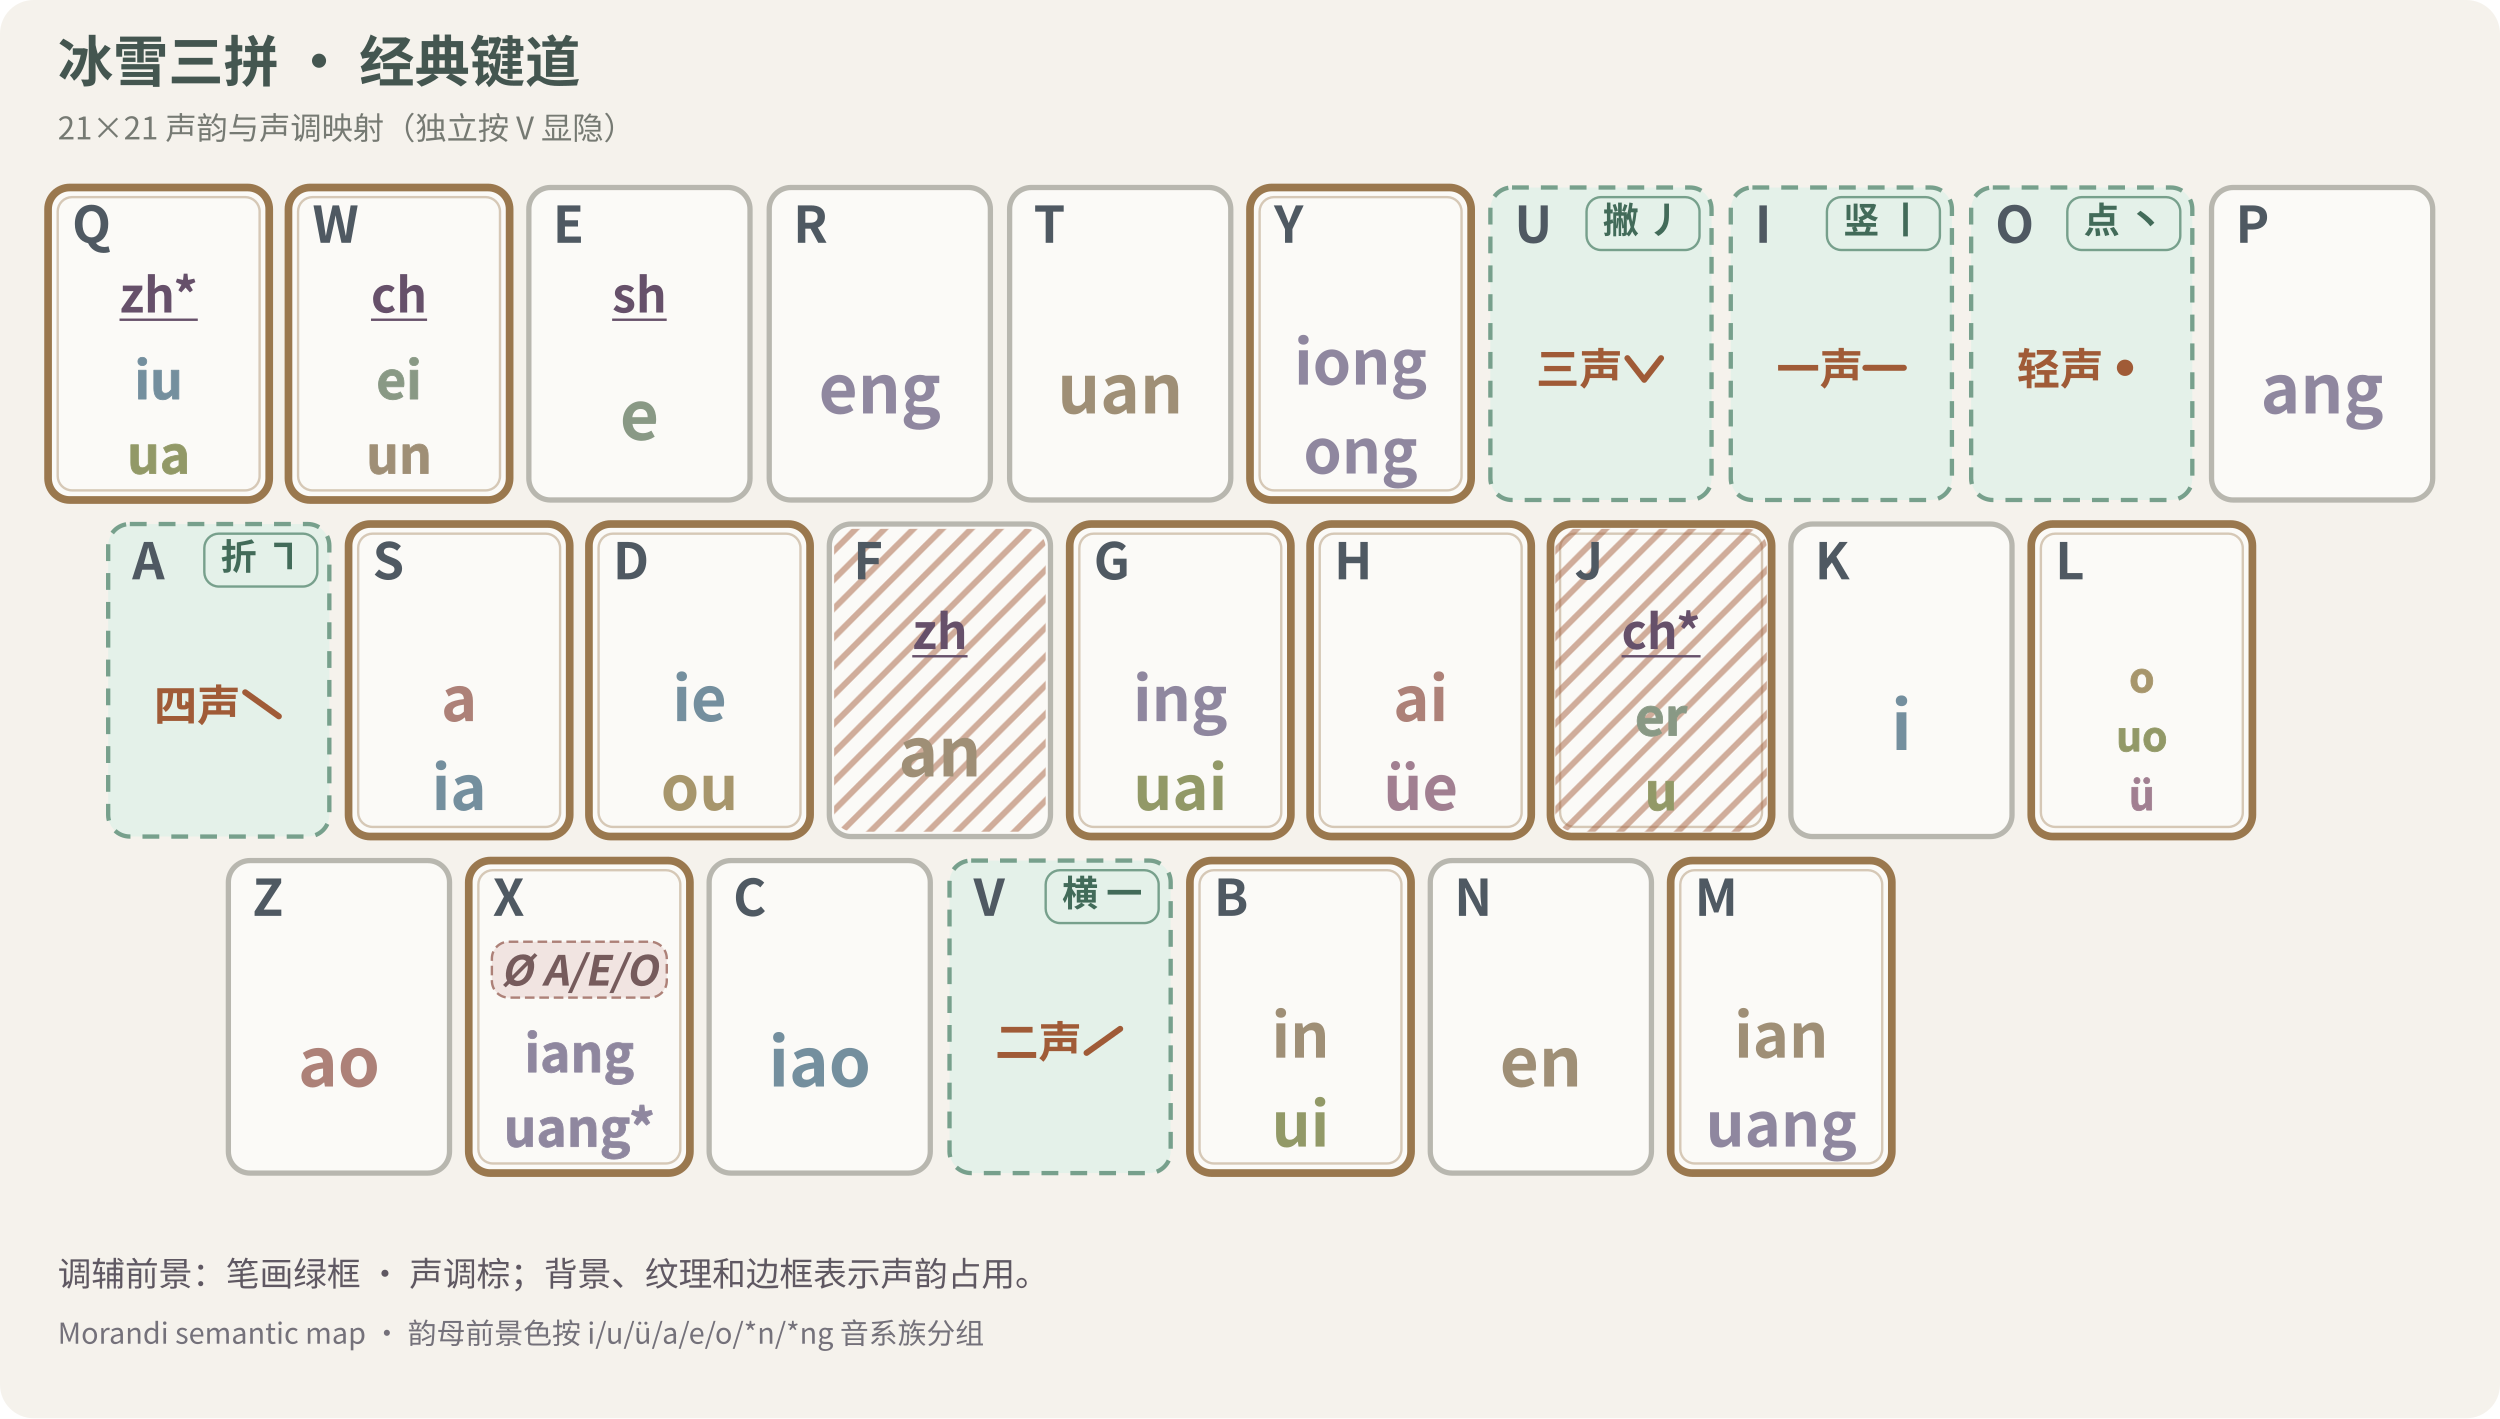
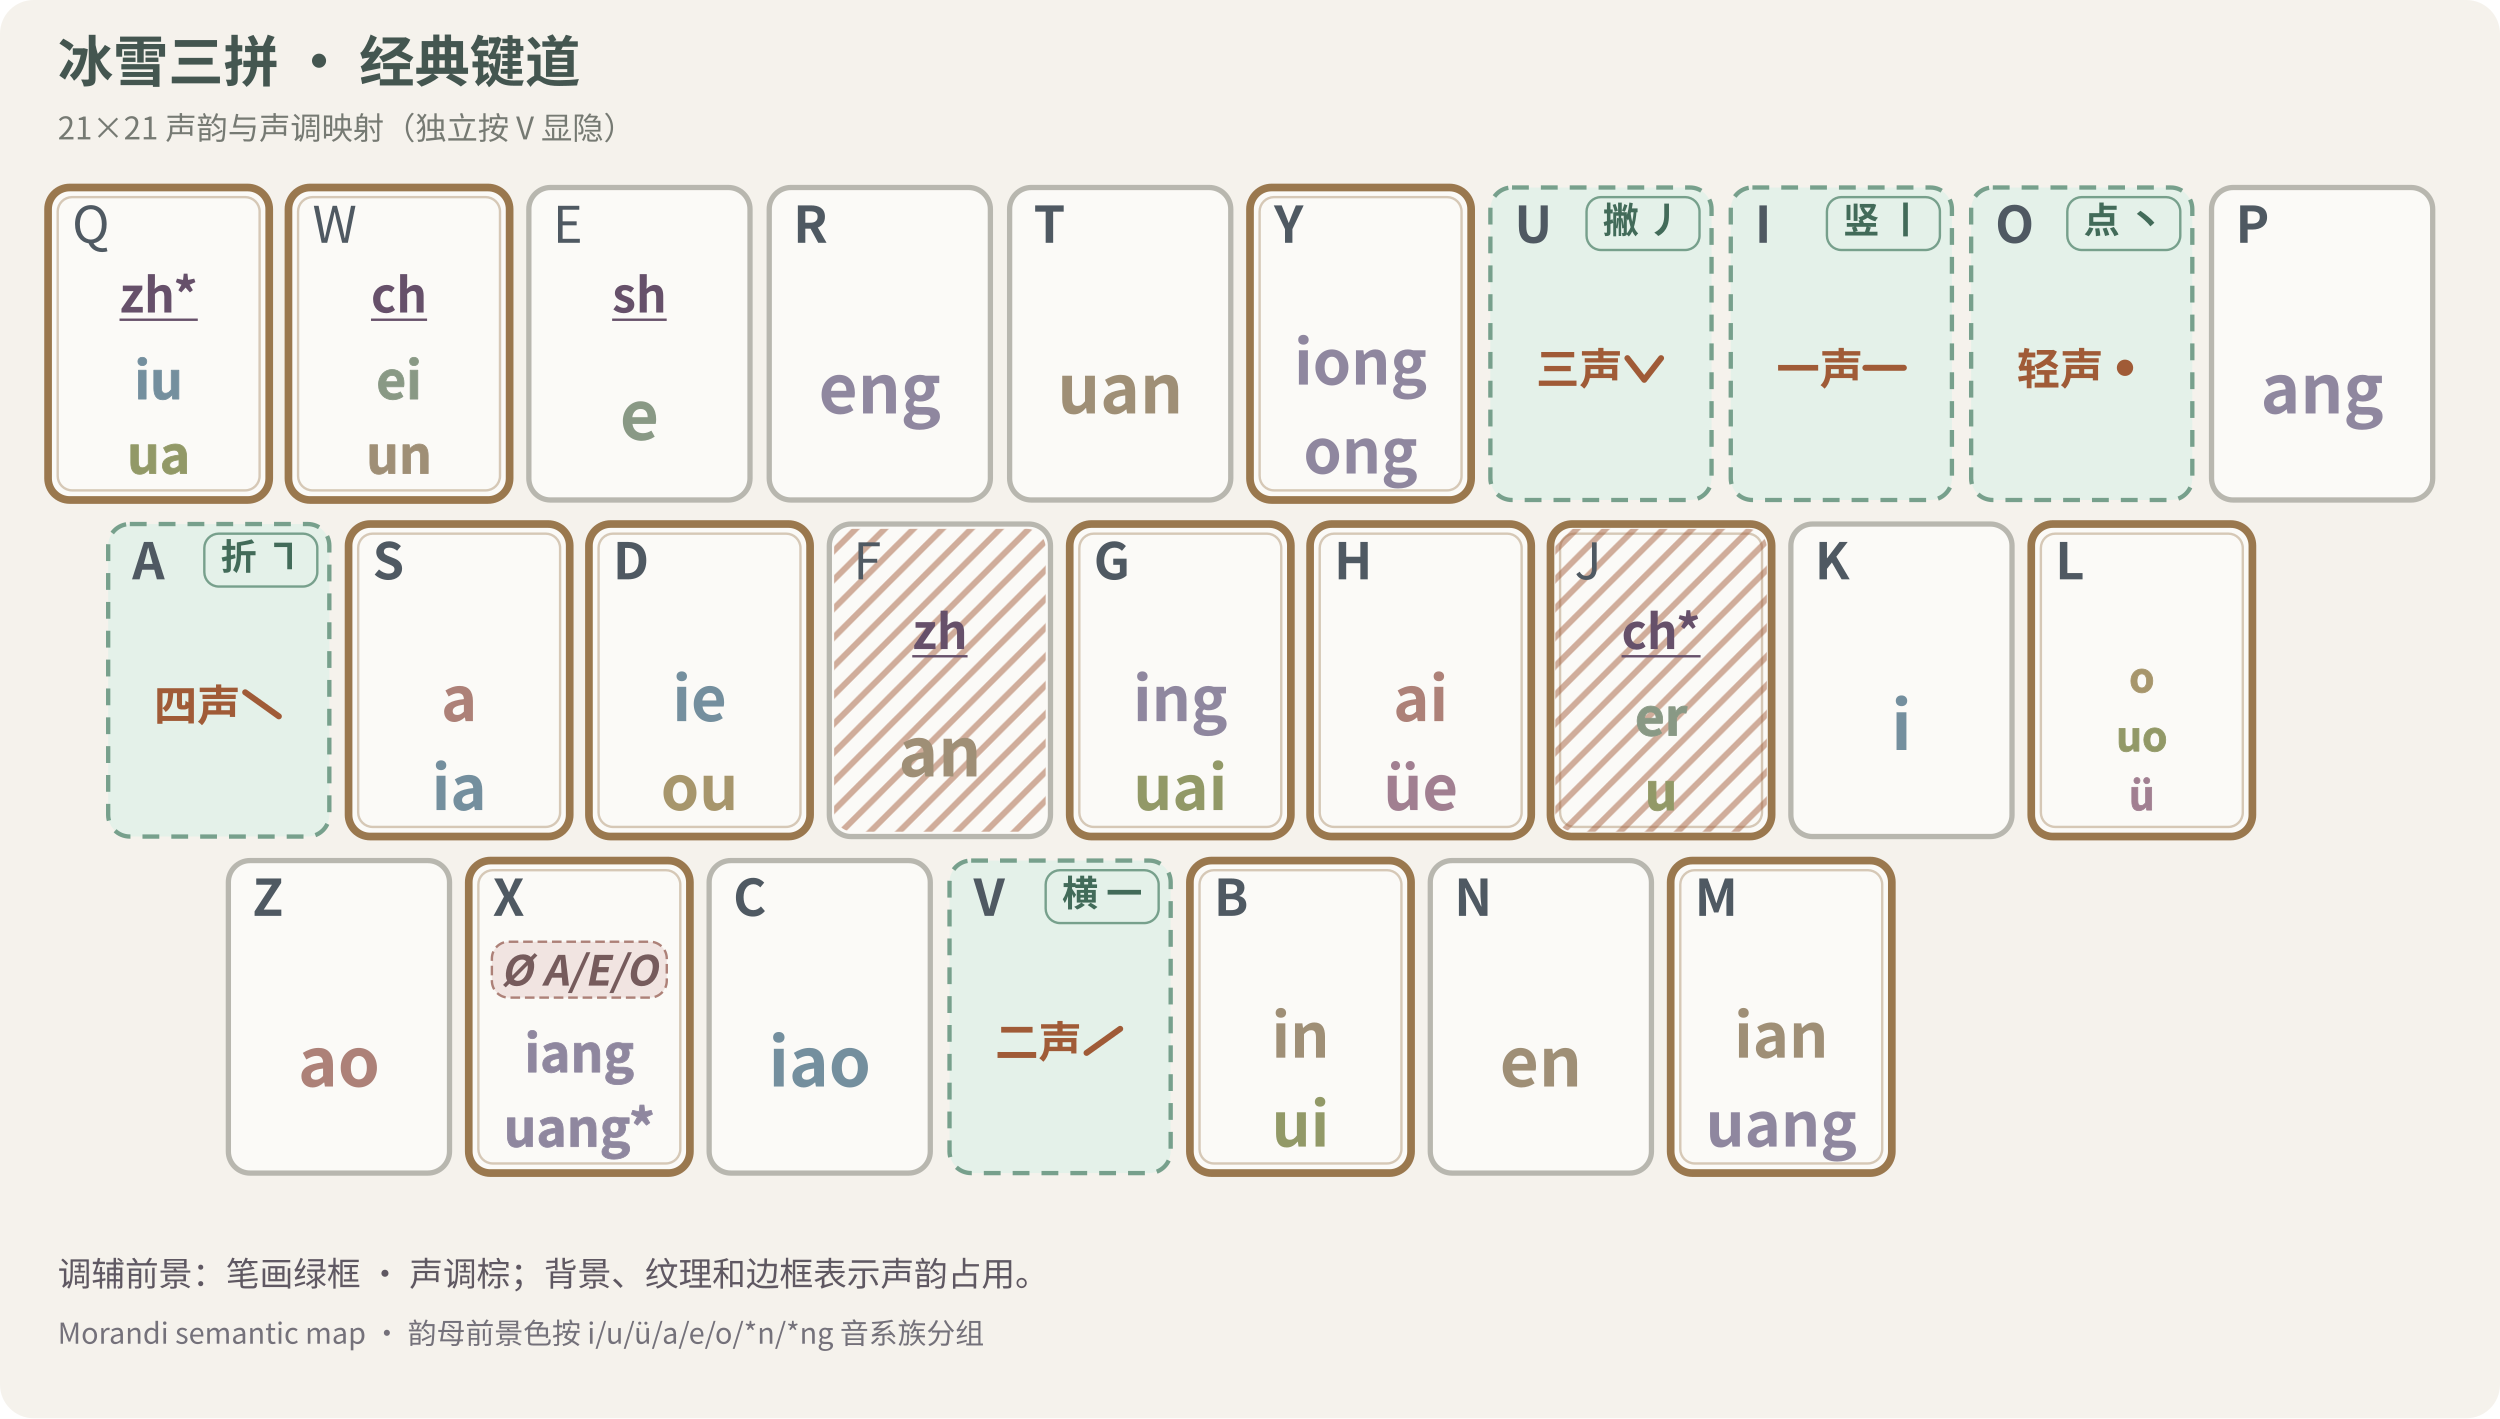
<svg xmlns="http://www.w3.org/2000/svg" class="keysvg nf4-keysvg" viewBox="0 0 1040 590" role="img" aria-labelledby="title desc">
  <defs>
    <pattern id="nf4-both" width="12" height="12" patternUnits="userSpaceOnUse">
      <rect width="12" height="12" fill="#fbfaf7" />
    </pattern>
    <pattern id="nf4-ionly" width="9" height="9" patternUnits="userSpaceOnUse">
      <rect width="9" height="9" fill="#e3eef4" />
      <path d="M2 0V9M7 0V9" stroke="#7399ad" stroke-opacity=".18" />
    </pattern>
    <pattern id="nf4-ronly" width="10" height="10" patternUnits="userSpaceOnUse">
      <rect width="10" height="10" fill="#f6ebd6" />
      <circle cx="3" cy="3" r="1.15" fill="#b39253" fill-opacity=".3" />
    </pattern>
    <pattern id="nf4-none" width="10" height="10" patternUnits="userSpaceOnUse">
      <rect width="10" height="10" fill="#eeece8" />
      <path d="M0 10L10 0" stroke="#aaa6a4" stroke-opacity=".14" />
    </pattern>
    <pattern id="nf4-multi" width="9" height="9" patternUnits="userSpaceOnUse">
      <rect width="9" height="9" fill="#f8efe2" />
      <path d="M-2 2L2-2M0 9L9 0M7 11L11 7" stroke="#9a784e" stroke-width="1.6" stroke-opacity=".27" />
    </pattern>
    <pattern id="nf4-anchor" width="12" height="12" patternUnits="userSpaceOnUse">
      <path d="M-3 3L3-3M0 12L12 0M9 15L15 9" stroke="#a05b37" stroke-width="2.5" stroke-opacity=".48" />
    </pattern>
  </defs>
  <rect width="1040" height="590" rx="14" fill="#f5f2ec" />
  <text x="24" y="34" font-family="Microsoft YaHei UI, Noto Sans CJK SC, sans-serif" font-size="23" fill="#445650" text-anchor="start" font-weight="760">冰雪三拼 · 经典键道</text>
  <text x="24" y="58" font-family="Microsoft YaHei UI, Noto Sans CJK SC, sans-serif" font-size="13" fill="#767a73" text-anchor="start" font-weight="500">21×21 声韵与声调映射（独立按 V 显隐）</text>
  <g data-key="Q" data-role="sound" data-multi="true">
    <clipPath id="snow_sanpin_classic-clip-0-0">
      <rect x="23" y="81" width="86" height="124" rx="7" />
    </clipPath>
    <rect x="20" y="78" width="92" height="130" rx="9" fill="#fbfaf7" stroke="#9a784e" stroke-width="3.2" />
    <rect x="24" y="82" width="84" height="122" rx="6" fill="none" stroke="#9a784e" stroke-opacity=".38" />
    <g clip-path="url(#snow_sanpin_classic-clip-0-0)">
-       <text x="30" y="101" font-family="Microsoft YaHei UI, Noto Sans CJK SC, sans-serif" font-size="21" fill="#4f5962" text-anchor="start" font-weight="800" data-key-label="true">Q</text>
+       <text x="30" y="101" font-family="Microsoft YaHei UI, Noto Sans CJK SC, sans-serif" font-size="21" fill="#4f5962" text-anchor="start" font-weight="500" data-key-label="true">Q</text>
      <text x="66" y="130" text-anchor="middle" font-family="Microsoft YaHei UI, Noto Sans CJK SC, sans-serif" font-size="20" font-weight="700" text-decoration="underline" fill="#66506a">zh*</text>
      <text x="66" y="166" font-family="Microsoft YaHei UI, Noto Sans CJK SC, sans-serif" font-size="21.39" fill="#748f9e" text-anchor="middle" font-weight="800" data-final="iu" paint-order="stroke" stroke="#748f9e" stroke-width="0.35" stroke-linejoin="round">iu</text>
      <text x="66" y="197" font-family="Microsoft YaHei UI, Noto Sans CJK SC, sans-serif" font-size="21.39" fill="#929967" text-anchor="middle" font-weight="800" data-final="ua" paint-order="stroke" stroke="#929967" stroke-width="0.35" stroke-linejoin="round">ua</text>
    </g>
  </g>
  <g data-key="W" data-role="sound" data-multi="true">
    <clipPath id="snow_sanpin_classic-clip-0-1">
      <rect x="123" y="81" width="86" height="124" rx="7" />
    </clipPath>
    <rect x="120" y="78" width="92" height="130" rx="9" fill="#fbfaf7" stroke="#9a784e" stroke-width="3.2" />
    <rect x="124" y="82" width="84" height="122" rx="6" fill="none" stroke="#9a784e" stroke-opacity=".38" />
    <g clip-path="url(#snow_sanpin_classic-clip-0-1)">
-       <text x="130" y="101" font-family="Microsoft YaHei UI, Noto Sans CJK SC, sans-serif" font-size="21" fill="#4f5962" text-anchor="start" font-weight="800" data-key-label="true">W</text>
+       <text x="130" y="101" font-family="Microsoft YaHei UI, Noto Sans CJK SC, sans-serif" font-size="21" fill="#4f5962" text-anchor="start" font-weight="500" data-key-label="true">W</text>
      <text x="166" y="130" text-anchor="middle" font-family="Microsoft YaHei UI, Noto Sans CJK SC, sans-serif" font-size="20" font-weight="700" text-decoration="underline" fill="#66506a">ch</text>
      <text x="166" y="166" font-family="Microsoft YaHei UI, Noto Sans CJK SC, sans-serif" font-size="21.39" fill="#899985" text-anchor="middle" font-weight="800" data-final="ei" paint-order="stroke" stroke="#899985" stroke-width="0.35" stroke-linejoin="round">ei</text>
      <text x="166" y="197" font-family="Microsoft YaHei UI, Noto Sans CJK SC, sans-serif" font-size="21.39" fill="#9f8f76" text-anchor="middle" font-weight="800" data-final="un" paint-order="stroke" stroke="#9f8f76" stroke-width="0.35" stroke-linejoin="round">un</text>
    </g>
  </g>
  <g data-key="E" data-role="sound">
    <clipPath id="snow_sanpin_classic-clip-0-2">
      <rect x="223" y="81" width="86" height="124" rx="7" />
    </clipPath>
    <rect x="220" y="78" width="92" height="130" rx="9" fill="#fbfaf7" stroke="#b8b7af" stroke-width="2.2" />
    <g clip-path="url(#snow_sanpin_classic-clip-0-2)">
-       <text x="230" y="101" font-family="Microsoft YaHei UI, Noto Sans CJK SC, sans-serif" font-size="21" fill="#4f5962" text-anchor="start" font-weight="800" data-key-label="true">E</text>
+       <text x="230" y="101" font-family="Microsoft YaHei UI, Noto Sans CJK SC, sans-serif" font-size="21" fill="#4f5962" text-anchor="start" font-weight="500" data-key-label="true">E</text>
      <text x="266" y="130" text-anchor="middle" font-family="Microsoft YaHei UI, Noto Sans CJK SC, sans-serif" font-size="20" font-weight="700" text-decoration="underline" fill="#66506a">sh</text>
      <text x="266" y="183" font-family="Microsoft YaHei UI, Noto Sans CJK SC, sans-serif" font-size="28" fill="#899985" text-anchor="middle" font-weight="600" data-final="e">e</text>
    </g>
  </g>
  <g data-key="R" data-role="sound">
    <clipPath id="snow_sanpin_classic-clip-0-3">
      <rect x="323" y="81" width="86" height="124" rx="7" />
    </clipPath>
    <rect x="320" y="78" width="92" height="130" rx="9" fill="#fbfaf7" stroke="#b8b7af" stroke-width="2.2" />
    <g clip-path="url(#snow_sanpin_classic-clip-0-3)">
      <text x="330" y="101" font-family="Microsoft YaHei UI, Noto Sans CJK SC, sans-serif" font-size="21" fill="#4f5962" text-anchor="start" font-weight="800" data-key-label="true">R</text>
      <text x="366" y="172" font-family="Microsoft YaHei UI, Noto Sans CJK SC, sans-serif" font-size="28" fill="#8f879f" text-anchor="middle" font-weight="600" data-final="eng">eng</text>
    </g>
  </g>
  <g data-key="T" data-role="sound">
    <clipPath id="snow_sanpin_classic-clip-0-4">
      <rect x="423" y="81" width="86" height="124" rx="7" />
    </clipPath>
    <rect x="420" y="78" width="92" height="130" rx="9" fill="#fbfaf7" stroke="#b8b7af" stroke-width="2.2" />
    <g clip-path="url(#snow_sanpin_classic-clip-0-4)">
      <text x="430" y="101" font-family="Microsoft YaHei UI, Noto Sans CJK SC, sans-serif" font-size="21" fill="#4f5962" text-anchor="start" font-weight="800" data-key-label="true">T</text>
      <text x="466" y="172" font-family="Microsoft YaHei UI, Noto Sans CJK SC, sans-serif" font-size="28" fill="#9f8f76" text-anchor="middle" font-weight="600" data-final="uan">uan</text>
    </g>
  </g>
  <g data-key="Y" data-role="sound" data-multi="true">
    <clipPath id="snow_sanpin_classic-clip-0-5">
      <rect x="523" y="81" width="86" height="124" rx="7" />
    </clipPath>
    <rect x="520" y="78" width="92" height="130" rx="9" fill="#fbfaf7" stroke="#9a784e" stroke-width="3.2" />
    <rect x="524" y="82" width="84" height="122" rx="6" fill="none" stroke="#9a784e" stroke-opacity=".38" />
    <g clip-path="url(#snow_sanpin_classic-clip-0-5)">
      <text x="530" y="101" font-family="Microsoft YaHei UI, Noto Sans CJK SC, sans-serif" font-size="21" fill="#4f5962" text-anchor="start" font-weight="800" data-key-label="true">Y</text>
      <text x="566" y="160" font-family="Microsoft YaHei UI, Noto Sans CJK SC, sans-serif" font-size="25.53" fill="#8f879f" text-anchor="middle" font-weight="600" data-final="iong">iong</text>
      <text x="566" y="197" font-family="Microsoft YaHei UI, Noto Sans CJK SC, sans-serif" font-size="25.53" fill="#8f879f" text-anchor="middle" font-weight="600" data-final="ong">ong</text>
    </g>
  </g>
  <g data-key="U" data-role="auxiliary-only">
    <clipPath id="snow_sanpin_classic-clip-0-6">
      <rect x="623" y="81" width="86" height="124" rx="7" />
    </clipPath>
    <rect x="620" y="78" width="92" height="130" rx="9" fill="#e4f1e9" stroke="#77a08c" stroke-width="1.8" stroke-dasharray="7 5" />
    <g clip-path="url(#snow_sanpin_classic-clip-0-6)">
      <text x="630" y="101" font-family="Microsoft YaHei UI, Noto Sans CJK SC, sans-serif" font-size="21" fill="#4f5962" text-anchor="start" font-weight="800" data-key-label="true">U</text>
      <g data-aux-badge="stroke">
        <rect x="660" y="82" width="47" height="22" rx="6" fill="#e4f1e9" stroke="#77a08c" />
        <text x="683.5" y="97" font-family="Microsoft YaHei UI, Noto Sans CJK SC, sans-serif" font-size="15" fill="#426b59" text-anchor="middle" font-weight="750" data-aux-kind="stroke">撇 丿</text>
      </g>
      <text x="657" y="160" font-family="LXGW WenKai GB, LXGW WenKai, Kaiti SC, STKaiti, KaiTi, AR PL KaitiM GB, serif" font-size="18" fill="#a05b37" text-anchor="middle" font-weight="800" data-aux-kind="tone">三声</text>
      <g transform="translate(684 153)" data-aux-mark="tone" data-tone-mark="ˇ" data-mark-x="684" data-mark-y="153" data-mark-size="18" fill="none" stroke="#a05b37" stroke-width="2.5" stroke-linecap="round" stroke-linejoin="round">
        <path d="M-7-4L0 5L7-4" />
      </g>
    </g>
  </g>
  <g data-key="I" data-role="auxiliary-only">
    <clipPath id="snow_sanpin_classic-clip-0-7">
      <rect x="723" y="81" width="86" height="124" rx="7" />
    </clipPath>
    <rect x="720" y="78" width="92" height="130" rx="9" fill="#e4f1e9" stroke="#77a08c" stroke-width="1.8" stroke-dasharray="7 5" />
    <g clip-path="url(#snow_sanpin_classic-clip-0-7)">
      <text x="730" y="101" font-family="Microsoft YaHei UI, Noto Sans CJK SC, sans-serif" font-size="21" fill="#4f5962" text-anchor="start" font-weight="800" data-key-label="true">I</text>
      <g data-aux-badge="stroke">
        <rect x="760" y="82" width="47" height="22" rx="6" fill="#e4f1e9" stroke="#77a08c" />
        <text x="783.5" y="97" font-family="Microsoft YaHei UI, Noto Sans CJK SC, sans-serif" font-size="15" fill="#426b59" text-anchor="middle" font-weight="750" data-aux-kind="stroke">竖 丨</text>
      </g>
      <text x="757" y="160" font-family="LXGW WenKai GB, LXGW WenKai, Kaiti SC, STKaiti, KaiTi, AR PL KaitiM GB, serif" font-size="18" fill="#a05b37" text-anchor="middle" font-weight="800" data-aux-kind="tone">一声</text>
      <g transform="translate(784 153)" data-aux-mark="tone" data-tone-mark="ˉ" data-mark-x="784" data-mark-y="153" data-mark-size="18" fill="none" stroke="#a05b37" stroke-width="2.5" stroke-linecap="round" stroke-linejoin="round">
        <path d="M-8 0H8" />
      </g>
    </g>
  </g>
  <g data-key="O" data-role="auxiliary-only">
    <clipPath id="snow_sanpin_classic-clip-0-8">
      <rect x="823" y="81" width="86" height="124" rx="7" />
    </clipPath>
    <rect x="820" y="78" width="92" height="130" rx="9" fill="#e4f1e9" stroke="#77a08c" stroke-width="1.8" stroke-dasharray="7 5" />
    <g clip-path="url(#snow_sanpin_classic-clip-0-8)">
      <text x="830" y="101" font-family="Microsoft YaHei UI, Noto Sans CJK SC, sans-serif" font-size="21" fill="#4f5962" text-anchor="start" font-weight="800" data-key-label="true">O</text>
      <g data-aux-badge="stroke">
        <rect x="860" y="82" width="47" height="22" rx="6" fill="#e4f1e9" stroke="#77a08c" />
        <text x="883.5" y="97" font-family="Microsoft YaHei UI, Noto Sans CJK SC, sans-serif" font-size="15" fill="#426b59" text-anchor="middle" font-weight="750" data-aux-kind="stroke">点 丶</text>
      </g>
      <text x="857" y="160" font-family="LXGW WenKai GB, LXGW WenKai, Kaiti SC, STKaiti, KaiTi, AR PL KaitiM GB, serif" font-size="18" fill="#a05b37" text-anchor="middle" font-weight="800" data-aux-kind="tone">轻声</text>
      <g transform="translate(884 153)" data-aux-mark="tone" data-tone-mark="·" data-mark-x="884" data-mark-y="153" data-mark-size="18" fill="none" stroke="#a05b37" stroke-width="2.5" stroke-linecap="round" stroke-linejoin="round">
        <circle cx="0" cy="0" r="3.4" fill="#a05b37" stroke="none" />
      </g>
    </g>
  </g>
  <g data-key="P" data-role="sound">
    <clipPath id="snow_sanpin_classic-clip-0-9">
      <rect x="923" y="81" width="86" height="124" rx="7" />
    </clipPath>
    <rect x="920" y="78" width="92" height="130" rx="9" fill="#fbfaf7" stroke="#b8b7af" stroke-width="2.2" />
    <g clip-path="url(#snow_sanpin_classic-clip-0-9)">
      <text x="930" y="101" font-family="Microsoft YaHei UI, Noto Sans CJK SC, sans-serif" font-size="21" fill="#4f5962" text-anchor="start" font-weight="800" data-key-label="true">P</text>
      <text x="966" y="172" font-family="Microsoft YaHei UI, Noto Sans CJK SC, sans-serif" font-size="28" fill="#8f879f" text-anchor="middle" font-weight="600" data-final="ang">ang</text>
    </g>
  </g>
  <g data-key="A" data-role="auxiliary-only">
    <clipPath id="snow_sanpin_classic-clip-1-0">
      <rect x="48" y="221" width="86" height="124" rx="7" />
    </clipPath>
    <rect x="45" y="218" width="92" height="130" rx="9" fill="#e4f1e9" stroke="#77a08c" stroke-width="1.8" stroke-dasharray="7 5" />
    <g clip-path="url(#snow_sanpin_classic-clip-1-0)">
      <text x="55" y="241" font-family="Microsoft YaHei UI, Noto Sans CJK SC, sans-serif" font-size="21" fill="#4f5962" text-anchor="start" font-weight="800" data-key-label="true">A</text>
      <g data-aux-badge="stroke">
        <rect x="85" y="222" width="47" height="22" rx="6" fill="#e4f1e9" stroke="#77a08c" />
        <text x="108.5" y="237" font-family="Microsoft YaHei UI, Noto Sans CJK SC, sans-serif" font-size="15" fill="#426b59" text-anchor="middle" font-weight="750" data-aux-kind="stroke">折 ㇕</text>
      </g>
      <text x="82" y="300" font-family="LXGW WenKai GB, LXGW WenKai, Kaiti SC, STKaiti, KaiTi, AR PL KaitiM GB, serif" font-size="18" fill="#a05b37" text-anchor="middle" font-weight="800" data-aux-kind="tone">四声</text>
      <g transform="translate(109 293)" data-aux-mark="tone" data-tone-mark="ˋ" data-mark-x="109" data-mark-y="293" data-mark-size="18" fill="none" stroke="#a05b37" stroke-width="2.5" stroke-linecap="round" stroke-linejoin="round">
        <path d="M-7-5L7 5" />
      </g>
    </g>
  </g>
  <g data-key="S" data-role="sound" data-multi="true">
    <clipPath id="snow_sanpin_classic-clip-1-1">
      <rect x="148" y="221" width="86" height="124" rx="7" />
    </clipPath>
    <rect x="145" y="218" width="92" height="130" rx="9" fill="#fbfaf7" stroke="#9a784e" stroke-width="3.2" />
    <rect x="149" y="222" width="84" height="122" rx="6" fill="none" stroke="#9a784e" stroke-opacity=".38" />
    <g clip-path="url(#snow_sanpin_classic-clip-1-1)">
      <text x="155" y="241" font-family="Microsoft YaHei UI, Noto Sans CJK SC, sans-serif" font-size="21" fill="#4f5962" text-anchor="start" font-weight="800" data-key-label="true">S</text>
      <text x="191" y="300" font-family="Microsoft YaHei UI, Noto Sans CJK SC, sans-serif" font-size="25.53" fill="#ad8178" text-anchor="middle" font-weight="600" data-final="a">a</text>
      <text x="191" y="337" font-family="Microsoft YaHei UI, Noto Sans CJK SC, sans-serif" font-size="25.53" fill="#748f9e" text-anchor="middle" font-weight="600" data-final="ia">ia</text>
    </g>
  </g>
  <g data-key="D" data-role="sound" data-multi="true">
    <clipPath id="snow_sanpin_classic-clip-1-2">
      <rect x="248" y="221" width="86" height="124" rx="7" />
    </clipPath>
    <rect x="245" y="218" width="92" height="130" rx="9" fill="#fbfaf7" stroke="#9a784e" stroke-width="3.2" />
    <rect x="249" y="222" width="84" height="122" rx="6" fill="none" stroke="#9a784e" stroke-opacity=".38" />
    <g clip-path="url(#snow_sanpin_classic-clip-1-2)">
      <text x="255" y="241" font-family="Microsoft YaHei UI, Noto Sans CJK SC, sans-serif" font-size="21" fill="#4f5962" text-anchor="start" font-weight="800" data-key-label="true">D</text>
      <text x="291" y="300" font-family="Microsoft YaHei UI, Noto Sans CJK SC, sans-serif" font-size="25.53" fill="#748f9e" text-anchor="middle" font-weight="600" data-final="ie">ie</text>
      <text x="291" y="337" font-family="Microsoft YaHei UI, Noto Sans CJK SC, sans-serif" font-size="25.53" fill="#a7966c" text-anchor="middle" font-weight="600" data-final="ou">ou</text>
    </g>
  </g>
  <g data-key="F" data-role="sound">
    <clipPath id="snow_sanpin_classic-clip-1-3">
      <rect x="348" y="221" width="86" height="124" rx="7" />
    </clipPath>
    <rect x="345" y="218" width="92" height="130" rx="9" fill="#fbfaf7" stroke="#b8b7af" stroke-width="2.2" />
    <rect x="347" y="220" width="88" height="126" rx="8" fill="url(#nf4-anchor)" pointer-events="none" />
    <g clip-path="url(#snow_sanpin_classic-clip-1-3)">
-       <text x="355" y="241" font-family="Microsoft YaHei UI, Noto Sans CJK SC, sans-serif" font-size="21" fill="#4f5962" text-anchor="start" font-weight="800" data-key-label="true">F</text>
+       <text x="355" y="241" font-family="Microsoft YaHei UI, Noto Sans CJK SC, sans-serif" font-size="21" fill="#4f5962" text-anchor="start" font-weight="500" data-key-label="true">F</text>
      <text x="391" y="270" text-anchor="middle" font-family="Microsoft YaHei UI, Noto Sans CJK SC, sans-serif" font-size="20" font-weight="700" text-decoration="underline" fill="#66506a">zh</text>
      <text x="391" y="323" font-family="Microsoft YaHei UI, Noto Sans CJK SC, sans-serif" font-size="28" fill="#9f8f76" text-anchor="middle" font-weight="600" data-final="an">an</text>
    </g>
  </g>
  <g data-key="G" data-role="sound" data-multi="true">
    <clipPath id="snow_sanpin_classic-clip-1-4">
      <rect x="448" y="221" width="86" height="124" rx="7" />
    </clipPath>
    <rect x="445" y="218" width="92" height="130" rx="9" fill="#fbfaf7" stroke="#9a784e" stroke-width="3.2" />
    <rect x="449" y="222" width="84" height="122" rx="6" fill="none" stroke="#9a784e" stroke-opacity=".38" />
    <g clip-path="url(#snow_sanpin_classic-clip-1-4)">
      <text x="455" y="241" font-family="Microsoft YaHei UI, Noto Sans CJK SC, sans-serif" font-size="21" fill="#4f5962" text-anchor="start" font-weight="800" data-key-label="true">G</text>
      <text x="491" y="300" font-family="Microsoft YaHei UI, Noto Sans CJK SC, sans-serif" font-size="25.53" fill="#8f879f" text-anchor="middle" font-weight="600" data-final="ing">ing</text>
      <text x="491" y="337" font-family="Microsoft YaHei UI, Noto Sans CJK SC, sans-serif" font-size="25.53" fill="#929967" text-anchor="middle" font-weight="600" data-final="uai">uai</text>
    </g>
  </g>
  <g data-key="H" data-role="sound" data-multi="true">
    <clipPath id="snow_sanpin_classic-clip-1-5">
      <rect x="548" y="221" width="86" height="124" rx="7" />
    </clipPath>
    <rect x="545" y="218" width="92" height="130" rx="9" fill="#fbfaf7" stroke="#9a784e" stroke-width="3.2" />
    <rect x="549" y="222" width="84" height="122" rx="6" fill="none" stroke="#9a784e" stroke-opacity=".38" />
    <g clip-path="url(#snow_sanpin_classic-clip-1-5)">
      <text x="555" y="241" font-family="Microsoft YaHei UI, Noto Sans CJK SC, sans-serif" font-size="21" fill="#4f5962" text-anchor="start" font-weight="800" data-key-label="true">H</text>
      <text x="591" y="300" font-family="Microsoft YaHei UI, Noto Sans CJK SC, sans-serif" font-size="25.53" fill="#ad8178" text-anchor="middle" font-weight="600" data-final="ai">ai</text>
      <text x="591" y="337" font-family="Microsoft YaHei UI, Noto Sans CJK SC, sans-serif" font-size="25.53" fill="#a17f91" text-anchor="middle" font-weight="600" data-final="ve">üe</text>
    </g>
  </g>
  <g data-key="J" data-role="sound" data-multi="true">
    <clipPath id="snow_sanpin_classic-clip-1-6">
      <rect x="648" y="221" width="86" height="124" rx="7" />
    </clipPath>
    <rect x="645" y="218" width="92" height="130" rx="9" fill="#fbfaf7" stroke="#9a784e" stroke-width="3.2" />
    <rect x="649" y="222" width="84" height="122" rx="6" fill="none" stroke="#9a784e" stroke-opacity=".38" />
    <rect x="647" y="220" width="88" height="126" rx="8" fill="url(#nf4-anchor)" pointer-events="none" />
    <g clip-path="url(#snow_sanpin_classic-clip-1-6)">
-       <text x="655" y="241" font-family="Microsoft YaHei UI, Noto Sans CJK SC, sans-serif" font-size="21" fill="#4f5962" text-anchor="start" font-weight="800" data-key-label="true">J</text>
+       <text x="655" y="241" font-family="Microsoft YaHei UI, Noto Sans CJK SC, sans-serif" font-size="21" fill="#4f5962" text-anchor="start" font-weight="500" data-key-label="true">J</text>
      <text x="691" y="270" text-anchor="middle" font-family="Microsoft YaHei UI, Noto Sans CJK SC, sans-serif" font-size="20" font-weight="700" text-decoration="underline" fill="#66506a">ch*</text>
      <text x="691" y="306" font-family="Microsoft YaHei UI, Noto Sans CJK SC, sans-serif" font-size="21.39" fill="#899985" text-anchor="middle" font-weight="800" data-final="er" paint-order="stroke" stroke="#899985" stroke-width="0.35" stroke-linejoin="round">er</text>
      <text x="691" y="337" font-family="Microsoft YaHei UI, Noto Sans CJK SC, sans-serif" font-size="21.39" fill="#929967" text-anchor="middle" font-weight="800" data-final="u" paint-order="stroke" stroke="#929967" stroke-width="0.35" stroke-linejoin="round">u</text>
    </g>
  </g>
  <g data-key="K" data-role="sound">
    <clipPath id="snow_sanpin_classic-clip-1-7">
      <rect x="748" y="221" width="86" height="124" rx="7" />
    </clipPath>
    <rect x="745" y="218" width="92" height="130" rx="9" fill="#fbfaf7" stroke="#b8b7af" stroke-width="2.2" />
    <g clip-path="url(#snow_sanpin_classic-clip-1-7)">
      <text x="755" y="241" font-family="Microsoft YaHei UI, Noto Sans CJK SC, sans-serif" font-size="21" fill="#4f5962" text-anchor="start" font-weight="800" data-key-label="true">K</text>
      <text x="791" y="312" font-family="Microsoft YaHei UI, Noto Sans CJK SC, sans-serif" font-size="28" fill="#748f9e" text-anchor="middle" font-weight="600" data-final="i">i</text>
    </g>
  </g>
  <g data-key="L" data-role="sound" data-multi="true">
    <clipPath id="snow_sanpin_classic-clip-1-8">
      <rect x="848" y="221" width="86" height="124" rx="7" />
    </clipPath>
    <rect x="845" y="218" width="92" height="130" rx="9" fill="#fbfaf7" stroke="#9a784e" stroke-width="3.2" />
    <rect x="849" y="222" width="84" height="122" rx="6" fill="none" stroke="#9a784e" stroke-opacity=".38" />
    <g clip-path="url(#snow_sanpin_classic-clip-1-8)">
      <text x="855" y="241" font-family="Microsoft YaHei UI, Noto Sans CJK SC, sans-serif" font-size="21" fill="#4f5962" text-anchor="start" font-weight="800" data-key-label="true">L</text>
      <text x="891" y="288" font-family="Microsoft YaHei UI, Noto Sans CJK SC, sans-serif" font-size="16.905" fill="#a7966c" text-anchor="middle" font-weight="800" data-final="o" paint-order="stroke" stroke="#a7966c" stroke-width="0.35" stroke-linejoin="round">o</text>
      <text x="891" y="312.5" font-family="Microsoft YaHei UI, Noto Sans CJK SC, sans-serif" font-size="16.905" fill="#929967" text-anchor="middle" font-weight="800" data-final="uo" paint-order="stroke" stroke="#929967" stroke-width="0.35" stroke-linejoin="round">uo</text>
      <text x="891" y="337" font-family="Microsoft YaHei UI, Noto Sans CJK SC, sans-serif" font-size="16.905" fill="#a17f91" text-anchor="middle" font-weight="800" data-final="v" paint-order="stroke" stroke="#a17f91" stroke-width="0.35" stroke-linejoin="round">ü</text>
    </g>
  </g>
  <g data-key="Z" data-role="sound">
    <clipPath id="snow_sanpin_classic-clip-2-0">
      <rect x="98" y="361" width="86" height="124" rx="7" />
    </clipPath>
    <rect x="95" y="358" width="92" height="130" rx="9" fill="#fbfaf7" stroke="#b8b7af" stroke-width="2.2" />
    <g clip-path="url(#snow_sanpin_classic-clip-2-0)">
      <text x="105" y="381" font-family="Microsoft YaHei UI, Noto Sans CJK SC, sans-serif" font-size="21" fill="#4f5962" text-anchor="start" font-weight="800" data-key-label="true">Z</text>
      <text x="141" y="452" font-family="Microsoft YaHei UI, Noto Sans CJK SC, sans-serif" font-size="28" fill="#ad8178" text-anchor="middle" font-weight="600" data-final="ao">ao</text>
    </g>
  </g>
  <g data-key="X" data-role="sound" data-multi="true">
    <clipPath id="snow_sanpin_classic-clip-2-1">
      <rect x="198" y="361" width="86" height="124" rx="7" />
    </clipPath>
    <rect x="195" y="358" width="92" height="130" rx="9" fill="#fbfaf7" stroke="#9a784e" stroke-width="3.2" />
    <rect x="199" y="362" width="84" height="122" rx="6" fill="none" stroke="#9a784e" stroke-opacity=".38" />
    <g clip-path="url(#snow_sanpin_classic-clip-2-1)">
      <text x="205" y="381" font-family="Microsoft YaHei UI, Noto Sans CJK SC, sans-serif" font-size="21" fill="#4f5962" text-anchor="start" font-weight="800" data-key-label="true">X</text>
      <rect x="204.621" y="391.759" width="72.759" height="23.241" rx="7" fill="#f1e4e1" stroke="#ad8178" stroke-dasharray="4 2" />
      <text x="241" y="410" text-anchor="middle" font-family="Microsoft YaHei UI, Noto Sans CJK SC, sans-serif" font-size="17.241" font-weight="700" font-style="italic" fill="#765b5c">Ø A/E/O</text>
      <text x="241" y="446" font-family="Microsoft YaHei UI, Noto Sans CJK SC, sans-serif" font-size="21.39" fill="#8f879f" text-anchor="middle" font-weight="800" data-final="iang" paint-order="stroke" stroke="#8f879f" stroke-width="0.35" stroke-linejoin="round">iang</text>
      <text x="241" y="477" font-family="Microsoft YaHei UI, Noto Sans CJK SC, sans-serif" font-size="21.39" fill="#8f879f" text-anchor="middle" font-weight="800" data-final="uang*" paint-order="stroke" stroke="#8f879f" stroke-width="0.35" stroke-linejoin="round">uang*</text>
    </g>
  </g>
  <g data-key="C" data-role="sound">
    <clipPath id="snow_sanpin_classic-clip-2-2">
      <rect x="298" y="361" width="86" height="124" rx="7" />
    </clipPath>
    <rect x="295" y="358" width="92" height="130" rx="9" fill="#fbfaf7" stroke="#b8b7af" stroke-width="2.2" />
    <g clip-path="url(#snow_sanpin_classic-clip-2-2)">
      <text x="305" y="381" font-family="Microsoft YaHei UI, Noto Sans CJK SC, sans-serif" font-size="21" fill="#4f5962" text-anchor="start" font-weight="800" data-key-label="true">C</text>
      <text x="341" y="452" font-family="Microsoft YaHei UI, Noto Sans CJK SC, sans-serif" font-size="28" fill="#748f9e" text-anchor="middle" font-weight="600" data-final="iao">iao</text>
    </g>
  </g>
  <g data-key="V" data-role="auxiliary-only">
    <clipPath id="snow_sanpin_classic-clip-2-3">
      <rect x="398" y="361" width="86" height="124" rx="7" />
    </clipPath>
    <rect x="395" y="358" width="92" height="130" rx="9" fill="#e4f1e9" stroke="#77a08c" stroke-width="1.8" stroke-dasharray="7 5" />
    <g clip-path="url(#snow_sanpin_classic-clip-2-3)">
      <text x="405" y="381" font-family="Microsoft YaHei UI, Noto Sans CJK SC, sans-serif" font-size="21" fill="#4f5962" text-anchor="start" font-weight="800" data-key-label="true">V</text>
      <g data-aux-badge="stroke">
        <rect x="435" y="362" width="47" height="22" rx="6" fill="#e4f1e9" stroke="#77a08c" />
        <text x="458.5" y="377" font-family="Microsoft YaHei UI, Noto Sans CJK SC, sans-serif" font-size="15" fill="#426b59" text-anchor="middle" font-weight="750" data-aux-kind="stroke">横 一</text>
      </g>
      <text x="432" y="440" font-family="LXGW WenKai GB, LXGW WenKai, Kaiti SC, STKaiti, KaiTi, AR PL KaitiM GB, serif" font-size="18" fill="#a05b37" text-anchor="middle" font-weight="800" data-aux-kind="tone">二声</text>
      <g transform="translate(459 433)" data-aux-mark="tone" data-tone-mark="ˊ" data-mark-x="459" data-mark-y="433" data-mark-size="18" fill="none" stroke="#a05b37" stroke-width="2.5" stroke-linecap="round" stroke-linejoin="round">
        <path d="M-7 5L7-5" />
      </g>
    </g>
  </g>
  <g data-key="B" data-role="sound" data-multi="true">
    <clipPath id="snow_sanpin_classic-clip-2-4">
      <rect x="498" y="361" width="86" height="124" rx="7" />
    </clipPath>
    <rect x="495" y="358" width="92" height="130" rx="9" fill="#fbfaf7" stroke="#9a784e" stroke-width="3.2" />
    <rect x="499" y="362" width="84" height="122" rx="6" fill="none" stroke="#9a784e" stroke-opacity=".38" />
    <g clip-path="url(#snow_sanpin_classic-clip-2-4)">
      <text x="505" y="381" font-family="Microsoft YaHei UI, Noto Sans CJK SC, sans-serif" font-size="21" fill="#4f5962" text-anchor="start" font-weight="800" data-key-label="true">B</text>
      <text x="541" y="440" font-family="Microsoft YaHei UI, Noto Sans CJK SC, sans-serif" font-size="25.53" fill="#9f8f76" text-anchor="middle" font-weight="600" data-final="in">in</text>
      <text x="541" y="477" font-family="Microsoft YaHei UI, Noto Sans CJK SC, sans-serif" font-size="25.53" fill="#929967" text-anchor="middle" font-weight="600" data-final="ui">ui</text>
    </g>
  </g>
  <g data-key="N" data-role="sound">
    <clipPath id="snow_sanpin_classic-clip-2-5">
      <rect x="598" y="361" width="86" height="124" rx="7" />
    </clipPath>
    <rect x="595" y="358" width="92" height="130" rx="9" fill="#fbfaf7" stroke="#b8b7af" stroke-width="2.2" />
    <g clip-path="url(#snow_sanpin_classic-clip-2-5)">
      <text x="605" y="381" font-family="Microsoft YaHei UI, Noto Sans CJK SC, sans-serif" font-size="21" fill="#4f5962" text-anchor="start" font-weight="800" data-key-label="true">N</text>
      <text x="641" y="452" font-family="Microsoft YaHei UI, Noto Sans CJK SC, sans-serif" font-size="28" fill="#9f8f76" text-anchor="middle" font-weight="600" data-final="en">en</text>
    </g>
  </g>
  <g data-key="M" data-role="sound" data-multi="true">
    <clipPath id="snow_sanpin_classic-clip-2-6">
      <rect x="698" y="361" width="86" height="124" rx="7" />
    </clipPath>
    <rect x="695" y="358" width="92" height="130" rx="9" fill="#fbfaf7" stroke="#9a784e" stroke-width="3.2" />
    <rect x="699" y="362" width="84" height="122" rx="6" fill="none" stroke="#9a784e" stroke-opacity=".38" />
    <g clip-path="url(#snow_sanpin_classic-clip-2-6)">
      <text x="705" y="381" font-family="Microsoft YaHei UI, Noto Sans CJK SC, sans-serif" font-size="21" fill="#4f5962" text-anchor="start" font-weight="800" data-key-label="true">M</text>
      <text x="741" y="440" font-family="Microsoft YaHei UI, Noto Sans CJK SC, sans-serif" font-size="25.53" fill="#9f8f76" text-anchor="middle" font-weight="600" data-final="ian">ian</text>
      <text x="741" y="477" font-family="Microsoft YaHei UI, Noto Sans CJK SC, sans-serif" font-size="25.53" fill="#8f879f" text-anchor="middle" font-weight="600" data-final="uang">uang</text>
    </g>
  </g>
  <text x="24" y="535" font-family="Microsoft YaHei UI, Noto Sans CJK SC, sans-serif" font-size="14" fill="#5f5862" text-anchor="start" font-weight="500">调辅前景：笔画绿框 · 声调棕；背景、纹理和边框表示声韵占用。</text>
  <text x="24" y="559" font-family="Microsoft YaHei UI, Noto Sans CJK SC, sans-serif" font-size="12" fill="#74717a" text-anchor="start" font-weight="500">Morandi semantic map · 韵母前景色按 i/u/ü/a/e/o/*n/*ng 音系族分组</text>
</svg>
